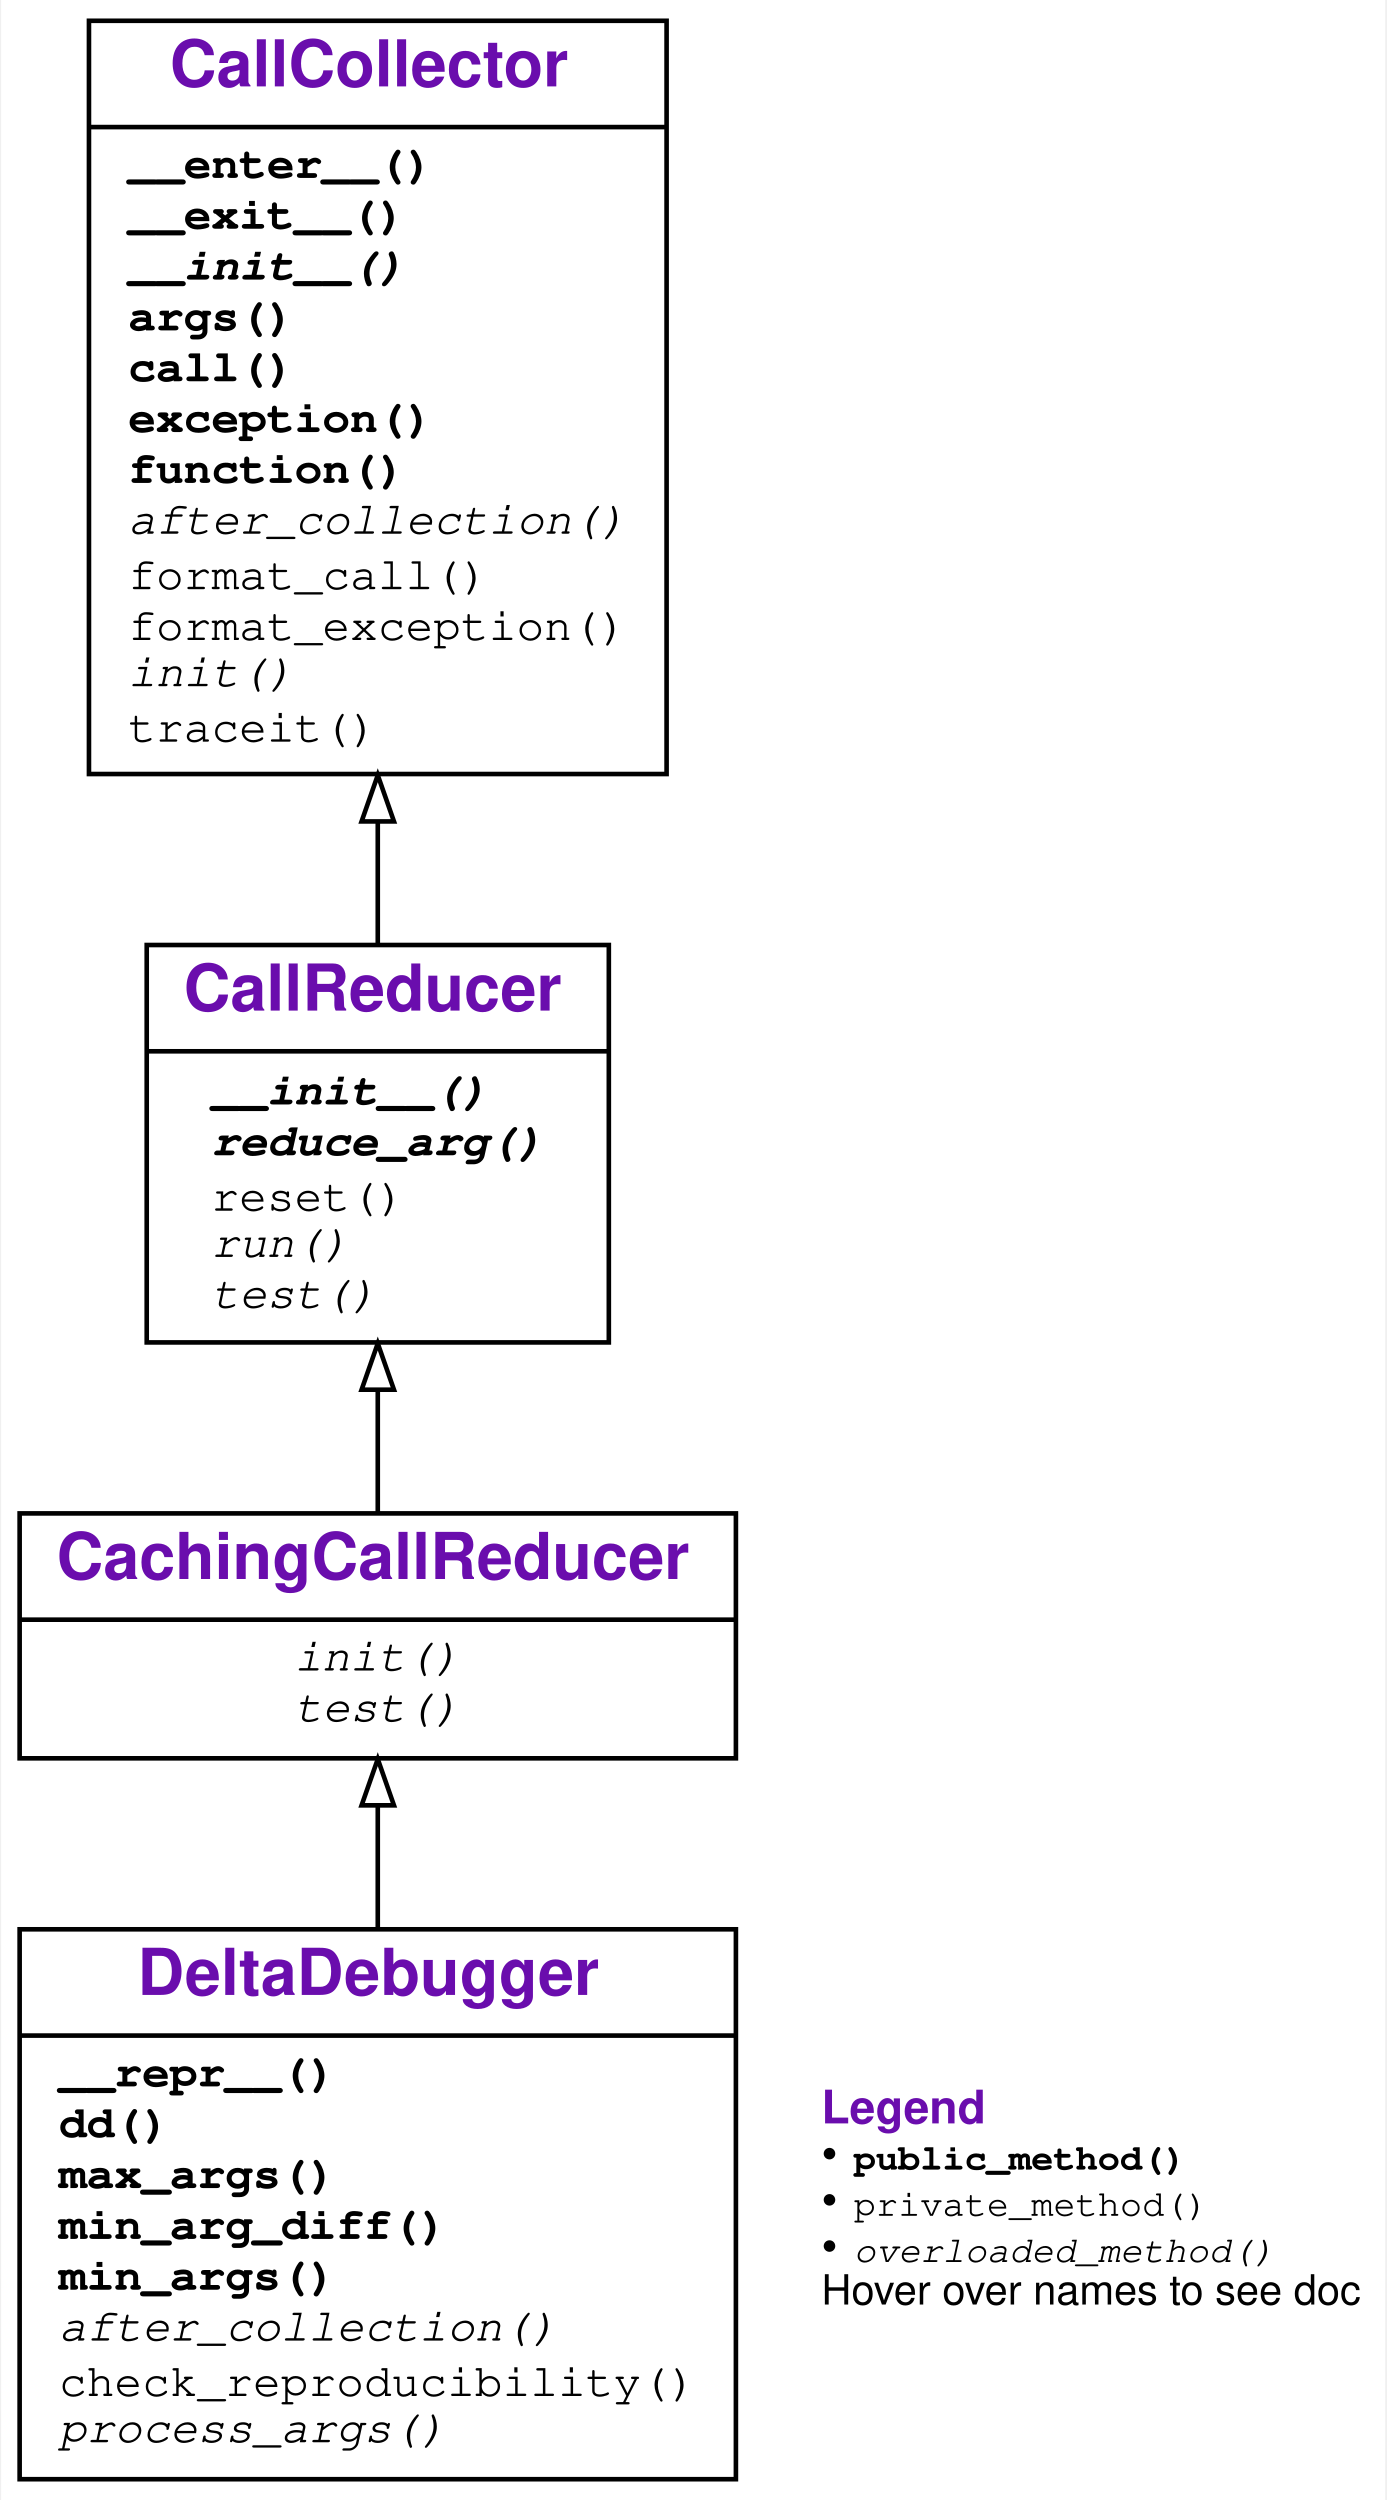
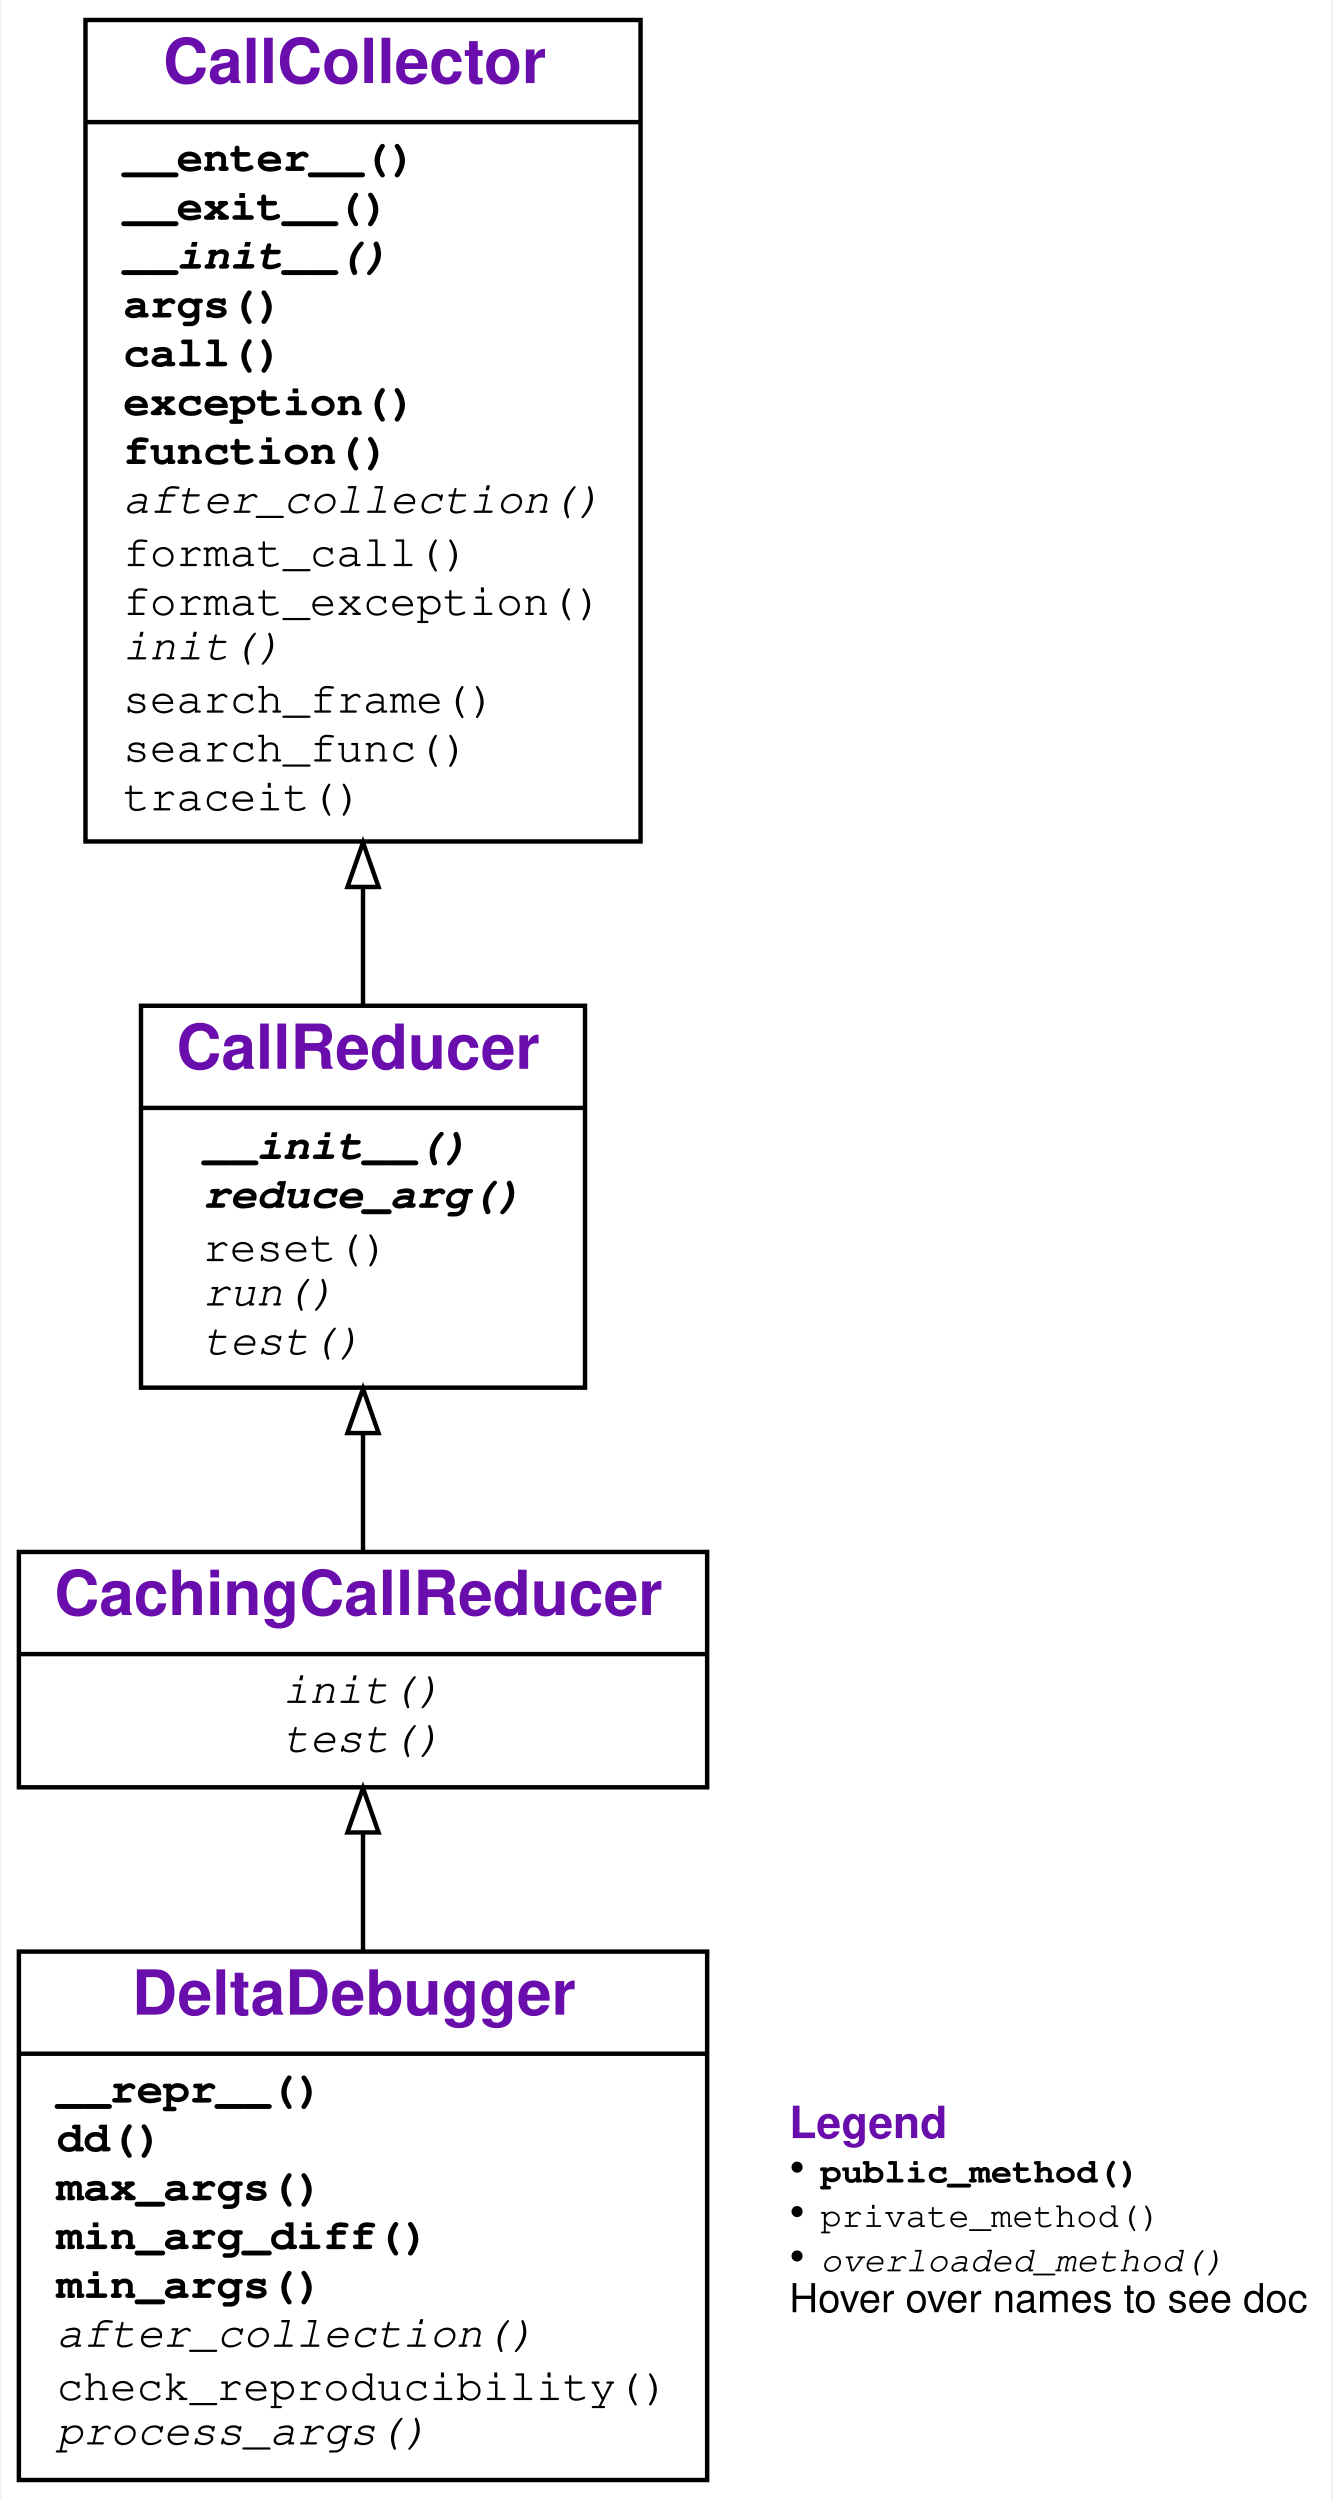
- <svg xmlns="http://www.w3.org/2000/svg" xmlns:xlink="http://www.w3.org/1999/xlink" width="300pt" height="541pt" viewBox="0.00 0.00 299.50 541.00">
-   <g id="graph0" class="graph" transform="scale(1 1) rotate(0) translate(4 537)">
+ <svg xmlns="http://www.w3.org/2000/svg" xmlns:xlink="http://www.w3.org/1999/xlink" width="300pt" height="563pt" viewBox="0.00 0.00 299.50 563.00">
+   <g id="graph0" class="graph" transform="scale(1 1) rotate(0) translate(4 559)">
    <g id="a_graph0">
      <a xlink:title="DeltaDebugger class hierarchy">
-         <polygon fill="#ffffff" stroke="transparent" points="-4,4 -4,-537 295.5,-537 295.5,4 -4,4" />
+         <polygon fill="#ffffff" stroke="transparent" points="-4,4 -4,-559 295.5,-559 295.5,4 -4,4" />
      </a>
    </g>
    <g id="node1" class="node">
      <g id="a_node1">
        <a xlink:href="#" xlink:title="class DeltaDebugger:&#10;Like CallReducer, but cache test outcomes.">
          <polygon fill="none" stroke="#000000" points="0,-.5 0,-119.5 155,-119.5 155,-.5 0,-.5" />
          <text text-anchor="start" x="25.5" y="-105.3" font-family="Raleway, Helvetica, Arial, sans-serif" font-weight="bold" font-size="14.00" fill="#6a0dad">DeltaDebugger</text>
          <polyline fill="none" stroke="#000000" points="0,-96.5 155,-96.5 " />
          <g id="a_node1_0">
            <a xlink:href="#" xlink:title="DeltaDebugger">
              <g id="a_node1_1">
                <a xlink:href="#" xlink:title="__repr__(self):&#10;Return a string representation of the minimized call.">
                  <text text-anchor="start" x="8.5" y="-85.5" font-family="'Fira Mono', 'Source Code Pro', 'Courier', monospace" font-weight="bold" font-size="10.00" fill="#000000">__repr__()</text>
                </a>
              </g>
              <g id="a_node1_2">
                <a xlink:href="#" xlink:title="dd(self, var_to_be_reduced, fail_args, mode='-'):&#10;General Delta Debugging.&#10;fail_args - a dict of (failure-inducing) function arguments;&#10;fail_args[var_to_be_reduced] - the input to apply dd on.&#10;mode tells how the algorithm should operate:&#10;'-': minimize input (ddmin),&#10;'+': maximizing input (ddmax),&#10;'+-': minimizing pass/fail difference (dd)&#10;Returns a triple (pass, fail, diff)&#10;with maximized passing input, minimized failing input,&#10;and their difference (elems in fail, but not in pass).">
                  <text text-anchor="start" x="8.5" y="-74.5" font-family="'Fira Mono', 'Source Code Pro', 'Courier', monospace" font-weight="bold" font-size="10.00" fill="#000000">dd()</text>
                </a>
              </g>
              <g id="a_node1_3">
                <a xlink:href="#" xlink:title="max_args(self):&#10;Return 1-maximal arguments.">
                  <text text-anchor="start" x="8.5" y="-63.5" font-family="'Fira Mono', 'Source Code Pro', 'Courier', monospace" font-weight="bold" font-size="10.00" fill="#000000">max_args()</text>
                </a>
              </g>
              <g id="a_node1_4">
                <a xlink:href="#" xlink:title="min_arg_diff(self):&#10;Return 1-minimal difference between arguments.">
                  <text text-anchor="start" x="8.5" y="-52.5" font-family="'Fira Mono', 'Source Code Pro', 'Courier', monospace" font-weight="bold" font-size="10.00" fill="#000000">min_arg_diff()</text>
                </a>
              </g>
              <g id="a_node1_5">
                <a xlink:href="#" xlink:title="min_args(self):&#10;Return 1-minimal arguments.">
                  <text text-anchor="start" x="8.5" y="-41.5" font-family="'Fira Mono', 'Source Code Pro', 'Courier', monospace" font-weight="bold" font-size="10.00" fill="#000000">min_args()</text>
                </a>
              </g>
              <g id="a_node1_6">
                <a xlink:href="#" xlink:title="after_collection(self):&#10;Called after collection. To be defined in subclasses.">
                  <text text-anchor="start" x="8.5" y="-30.5" font-family="'Fira Mono', 'Source Code Pro', 'Courier', monospace" font-style="italic" font-size="10.00" fill="#000000">after_collection()</text>
                </a>
              </g>
              <g id="a_node1_7">
                <a xlink:href="#" xlink:title="check_reproducibility(self)">
                  <text text-anchor="start" x="8.5" y="-18.5" font-family="'Fira Mono', 'Source Code Pro', 'Courier', monospace" font-size="10.00" fill="#000000">check_reproducibility()</text>
                </a>
              </g>
              <g id="a_node1_8">
                <a xlink:href="#" xlink:title="process_args(self, strategy, **strategy_args):&#10;Reduce all reducible arguments, using strategy(var, args).&#10;Can be overloaded in subclasses.">
                  <text text-anchor="start" x="8.5" y="-8.5" font-family="'Fira Mono', 'Source Code Pro', 'Courier', monospace" font-style="italic" font-size="10.00" fill="#000000">process_args()</text>
                </a>
              </g>
            </a>
          </g>
        </a>
      </g>
    </g>
    <g id="node2" class="node">
      <g id="a_node2">
        <a xlink:href="#" xlink:title="class CachingCallReducer:&#10;Like CallReducer, but cache test outcomes.">
          <polygon fill="none" stroke="#000000" points="0,-156.5 0,-209.5 155,-209.5 155,-156.5 0,-156.5" />
          <text text-anchor="start" x="8" y="-195.3" font-family="Raleway, Helvetica, Arial, sans-serif" font-weight="bold" font-size="14.00" fill="#6a0dad">CachingCallReducer</text>
          <polyline fill="none" stroke="#000000" points="0,-186.5 155,-186.5 " />
          <g id="a_node2_9">
            <a xlink:href="#" xlink:title="CachingCallReducer">
              <g id="a_node2_10">
                <a xlink:href="#" xlink:title="init(self):&#10;Reset for new collection.">
                  <text text-anchor="start" x="59.5" y="-175.5" font-family="'Fira Mono', 'Source Code Pro', 'Courier', monospace" font-style="italic" font-size="10.00" fill="#000000">init()</text>
                </a>
              </g>
              <g id="a_node2_11">
                <a xlink:href="#" xlink:title="test(self, args):&#10;Like run(), but also log detail and keep statistics.">
                  <text text-anchor="start" x="59.5" y="-164.5" font-family="'Fira Mono', 'Source Code Pro', 'Courier', monospace" font-style="italic" font-size="10.00" fill="#000000">test()</text>
                </a>
              </g>
            </a>
          </g>
        </a>
      </g>
    </g>
    <g id="edge1" class="edge">
      <path fill="none" stroke="#000000" d="M77.5,-119.698C77.5,-128.736 77.5,-137.826 77.5,-146.186" />
      <polygon fill="none" stroke="#000000" points="74,-146.326 77.5,-156.326 81,-146.326 74,-146.326" />
    </g>
    <g id="node3" class="node">
      <g id="a_node3">
        <a xlink:href="#" xlink:title="class CallReducer:&#10;Collect an exception-raising function call f().&#10;Use as `with CallCollector(): f()`">
          <polygon fill="none" stroke="#000000" points="27.5,-246.5 27.5,-332.5 127.5,-332.5 127.5,-246.5 27.5,-246.5" />
          <text text-anchor="start" x="35.5" y="-318.3" font-family="Raleway, Helvetica, Arial, sans-serif" font-weight="bold" font-size="14.00" fill="#6a0dad">CallReducer</text>
          <polyline fill="none" stroke="#000000" points="27.5,-309.5 127.5,-309.5 " />
          <g id="a_node3_12">
            <a xlink:href="#" xlink:title="CallReducer">
              <g id="a_node3_13">
                <a xlink:href="#" xlink:title="__init__(self, log=False):&#10;Initialize. If log is True, enable logging.">
                  <text text-anchor="start" x="41.5" y="-298" font-family="'Fira Mono', 'Source Code Pro', 'Courier', monospace" font-weight="bold" font-style="italic" font-size="10.00" fill="#000000">__init__()</text>
                </a>
              </g>
              <g id="a_node3_14">
                <a xlink:href="#" xlink:title="reduce_arg(self, var_to_be_reduced, args):&#10;Determine and return a minimal value for var_to_be_reduced.&#10;To be overloaded in subclasses.">
                  <text text-anchor="start" x="41.5" y="-287" font-family="'Fira Mono', 'Source Code Pro', 'Courier', monospace" font-weight="bold" font-style="italic" font-size="10.00" fill="#000000">reduce_arg()</text>
                </a>
              </g>
              <g id="a_node3_15">
                <a xlink:href="#" xlink:title="reset(self):&#10;Reset the number of tests.">
                  <text text-anchor="start" x="41.5" y="-275" font-family="'Fira Mono', 'Source Code Pro', 'Courier', monospace" font-size="10.00" fill="#000000">reset()</text>
                </a>
              </g>
              <g id="a_node3_16">
                <a xlink:href="#" xlink:title="run(self, args):&#10;Run collected function with args. Return&#10;* PASS if no exception occurred&#10;* FAIL if the collected exception occurred&#10;* UNRESOLVED if some other exception occurred.&#10;Not to be used directly; can be overloaded in subclasses.">
                  <text text-anchor="start" x="41.5" y="-265" font-family="'Fira Mono', 'Source Code Pro', 'Courier', monospace" font-style="italic" font-size="10.00" fill="#000000">run()</text>
                </a>
              </g>
              <g id="a_node3_17">
                <a xlink:href="#" xlink:title="test(self, args):&#10;Like run(), but also log detail and keep statistics.">
                  <text text-anchor="start" x="41.5" y="-254" font-family="'Fira Mono', 'Source Code Pro', 'Courier', monospace" font-style="italic" font-size="10.00" fill="#000000">test()</text>
                </a>
              </g>
            </a>
          </g>
        </a>
      </g>
    </g>
    <g id="edge2" class="edge">
      <path fill="none" stroke="#000000" d="M77.5,-209.6C77.5,-217.657 77.5,-226.812 77.5,-235.977" />
      <polygon fill="none" stroke="#000000" points="74,-236.271 77.5,-246.271 81,-236.271 74,-236.271" />
    </g>
    <g id="node4" class="node">
      <g id="a_node4">
        <a xlink:href="#" xlink:title="class CallCollector:&#10;Collect an exception-raising function call f().&#10;Use as `with CallCollector(): f()`">
-           <polygon fill="none" stroke="#000000" points="15,-369.5 15,-532.5 140,-532.5 140,-369.5 15,-369.5" />
-           <text text-anchor="start" x="32.5" y="-518.3" font-family="Raleway, Helvetica, Arial, sans-serif" font-weight="bold" font-size="14.00" fill="#6a0dad">CallCollector</text>
-           <polyline fill="none" stroke="#000000" points="15,-509.5 140,-509.5 " />
+           <polygon fill="none" stroke="#000000" points="15,-369.5 15,-554.5 140,-554.5 140,-369.5 15,-369.5" />
+           <text text-anchor="start" x="32.5" y="-540.3" font-family="Raleway, Helvetica, Arial, sans-serif" font-weight="bold" font-size="14.00" fill="#6a0dad">CallCollector</text>
+           <polyline fill="none" stroke="#000000" points="15,-531.5 140,-531.5 " />
          <g id="a_node4_18">
            <a xlink:href="#" xlink:title="CallCollector">
              <g id="a_node4_19">
                <a xlink:href="#" xlink:title="__enter__(self):&#10;Called at begin of `with` block. Turn tracing on.">
-                   <text text-anchor="start" x="23.5" y="-498.5" font-family="'Fira Mono', 'Source Code Pro', 'Courier', monospace" font-weight="bold" font-size="10.00" fill="#000000">__enter__()</text>
+                   <text text-anchor="start" x="23.5" y="-520.5" font-family="'Fira Mono', 'Source Code Pro', 'Courier', monospace" font-weight="bold" font-size="10.00" fill="#000000">__enter__()</text>
                </a>
              </g>
              <g id="a_node4_20">
                <a xlink:href="#" xlink:title="__exit__(self, exc_type, exc_value, traceback):&#10;Called at end of `with` block. Turn tracing off.">
-                   <text text-anchor="start" x="23.5" y="-487.5" font-family="'Fira Mono', 'Source Code Pro', 'Courier', monospace" font-weight="bold" font-size="10.00" fill="#000000">__exit__()</text>
+                   <text text-anchor="start" x="23.5" y="-509.5" font-family="'Fira Mono', 'Source Code Pro', 'Courier', monospace" font-weight="bold" font-size="10.00" fill="#000000">__exit__()</text>
                </a>
              </g>
              <g id="a_node4_21">
                <a xlink:href="#" xlink:title="__init__(self):&#10;Initialize collector">
-                   <text text-anchor="start" x="23.5" y="-476.5" font-family="'Fira Mono', 'Source Code Pro', 'Courier', monospace" font-weight="bold" font-style="italic" font-size="10.00" fill="#000000">__init__()</text>
+                   <text text-anchor="start" x="23.5" y="-498.5" font-family="'Fira Mono', 'Source Code Pro', 'Courier', monospace" font-weight="bold" font-style="italic" font-size="10.00" fill="#000000">__init__()</text>
                </a>
              </g>
              <g id="a_node4_22">
                <a xlink:href="#" xlink:title="args(self):&#10;Return the dictionary of collected arguments.">
-                   <text text-anchor="start" x="23.5" y="-465.5" font-family="'Fira Mono', 'Source Code Pro', 'Courier', monospace" font-weight="bold" font-size="10.00" fill="#000000">args()</text>
+                   <text text-anchor="start" x="23.5" y="-487.5" font-family="'Fira Mono', 'Source Code Pro', 'Courier', monospace" font-weight="bold" font-size="10.00" fill="#000000">args()</text>
                </a>
              </g>
              <g id="a_node4_23">
                <a xlink:href="#" xlink:title="call(self, new_args=None):&#10;Call collected function. If new_args is given,&#10;override arguments from its {var: value} entries.">
-                   <text text-anchor="start" x="23.5" y="-454.5" font-family="'Fira Mono', 'Source Code Pro', 'Courier', monospace" font-weight="bold" font-size="10.00" fill="#000000">call()</text>
+                   <text text-anchor="start" x="23.5" y="-476.5" font-family="'Fira Mono', 'Source Code Pro', 'Courier', monospace" font-weight="bold" font-size="10.00" fill="#000000">call()</text>
                </a>
              </g>
              <g id="a_node4_24">
                <a xlink:href="#" xlink:title="exception(self):&#10;Return the exception produced.">
-                   <text text-anchor="start" x="23.5" y="-443.5" font-family="'Fira Mono', 'Source Code Pro', 'Courier', monospace" font-weight="bold" font-size="10.00" fill="#000000">exception()</text>
+                   <text text-anchor="start" x="23.5" y="-465.5" font-family="'Fira Mono', 'Source Code Pro', 'Courier', monospace" font-weight="bold" font-size="10.00" fill="#000000">exception()</text>
                </a>
              </g>
              <g id="a_node4_25">
                <a xlink:href="#" xlink:title="function(self):&#10;Return the function called.">
-                   <text text-anchor="start" x="23.5" y="-432.5" font-family="'Fira Mono', 'Source Code Pro', 'Courier', monospace" font-weight="bold" font-size="10.00" fill="#000000">function()</text>
+                   <text text-anchor="start" x="23.5" y="-454.5" font-family="'Fira Mono', 'Source Code Pro', 'Courier', monospace" font-weight="bold" font-size="10.00" fill="#000000">function()</text>
                </a>
              </g>
              <g id="a_node4_26">
                <a xlink:href="#" xlink:title="after_collection(self):&#10;Called after collection. To be defined in subclasses.">
-                   <text text-anchor="start" x="23.5" y="-421.5" font-family="'Fira Mono', 'Source Code Pro', 'Courier', monospace" font-style="italic" font-size="10.00" fill="#000000">after_collection()</text>
+                   <text text-anchor="start" x="23.5" y="-443.5" font-family="'Fira Mono', 'Source Code Pro', 'Courier', monospace" font-style="italic" font-size="10.00" fill="#000000">after_collection()</text>
                </a>
              </g>
              <g id="a_node4_27">
                <a xlink:href="#" xlink:title="format_call(self, args=None):&#10;Return a string representing a call of the function with given args.">
-                   <text text-anchor="start" x="23.5" y="-409.5" font-family="'Fira Mono', 'Source Code Pro', 'Courier', monospace" font-size="10.00" fill="#000000">format_call()</text>
+                   <text text-anchor="start" x="23.5" y="-431.5" font-family="'Fira Mono', 'Source Code Pro', 'Courier', monospace" font-size="10.00" fill="#000000">format_call()</text>
                </a>
              </g>
              <g id="a_node4_28">
                <a xlink:href="#" xlink:title="format_exception(self, exc=None):&#10;Return a string representing the given exception.">
-                   <text text-anchor="start" x="23.5" y="-398.5" font-family="'Fira Mono', 'Source Code Pro', 'Courier', monospace" font-size="10.00" fill="#000000">format_exception()</text>
+                   <text text-anchor="start" x="23.5" y="-420.5" font-family="'Fira Mono', 'Source Code Pro', 'Courier', monospace" font-size="10.00" fill="#000000">format_exception()</text>
                </a>
              </g>
              <g id="a_node4_29">
                <a xlink:href="#" xlink:title="init(self):&#10;Reset for new collection.">
-                   <text text-anchor="start" x="23.5" y="-388.5" font-family="'Fira Mono', 'Source Code Pro', 'Courier', monospace" font-style="italic" font-size="10.00" fill="#000000">init()</text>
+                   <text text-anchor="start" x="23.5" y="-410.5" font-family="'Fira Mono', 'Source Code Pro', 'Courier', monospace" font-style="italic" font-size="10.00" fill="#000000">init()</text>
                </a>
              </g>
              <g id="a_node4_30">
+                 <a xlink:href="#" xlink:title="search_frame(self, name, frame):&#10;Return a pair (`frame`, `item`)&#10;in which the function `name` is defined as `item`.">
+                   <text text-anchor="start" x="23.5" y="-398.5" font-family="'Fira Mono', 'Source Code Pro', 'Courier', monospace" font-size="10.00" fill="#000000">search_frame()</text>
+                 </a>
+               </g>
+               <g id="a_node4_31">
+                 <a xlink:href="#" xlink:title="search_func(self, name, frame):&#10;Search in callers for a definition of the function `name`">
+                   <text text-anchor="start" x="23.5" y="-387.5" font-family="'Fira Mono', 'Source Code Pro', 'Courier', monospace" font-size="10.00" fill="#000000">search_func()</text>
+                 </a>
+               </g>
+               <g id="a_node4_32">
                <a xlink:href="#" xlink:title="traceit(self, frame, event, arg):&#10;Tracing function. Collect first call, then turn tracing off.">
                  <text text-anchor="start" x="23.5" y="-376.5" font-family="'Fira Mono', 'Source Code Pro', 'Courier', monospace" font-size="10.00" fill="#000000">traceit()</text>
                </a>
              </g>
            </a>
          </g>
        </a>
      </g>
    </g>
    <g id="edge3" class="edge">
-       <path fill="none" stroke="#000000" d="M77.5,-332.779C77.5,-341.082 77.5,-350.063 77.5,-359.238" />
-       <polygon fill="none" stroke="#000000" points="74,-359.246 77.5,-369.246 81,-359.247 74,-359.246" />
+       <path fill="none" stroke="#000000" d="M77.5,-332.584C77.5,-340.865 77.5,-349.862 77.5,-359.124" />
+       <polygon fill="none" stroke="#000000" points="74,-359.258 77.5,-369.258 81,-359.258 74,-359.258" />
    </g>
    <g id="node5" class="node">
      <text text-anchor="start" x="173.5" y="-77.5" font-family="Raleway, Helvetica, Arial, sans-serif" font-weight="bold" font-size="10.00" fill="#6a0dad">Legend</text>
      <text text-anchor="start" x="173.5" y="-67.5" font-family="Raleway, Helvetica, Arial, sans-serif" font-size="10.00" fill="#000000">• </text>
      <text text-anchor="start" x="180.5" y="-67.5" font-family="'Fira Mono', 'Source Code Pro', 'Courier', monospace" font-weight="bold" font-size="8.00" fill="#000000">public_method()</text>
      <text text-anchor="start" x="173.5" y="-57.5" font-family="Raleway, Helvetica, Arial, sans-serif" font-size="10.00" fill="#000000">• </text>
      <text text-anchor="start" x="180.5" y="-57.5" font-family="'Fira Mono', 'Source Code Pro', 'Courier', monospace" font-size="8.00" fill="#000000">private_method()</text>
      <text text-anchor="start" x="173.5" y="-47.5" font-family="Raleway, Helvetica, Arial, sans-serif" font-size="10.00" fill="#000000">• </text>
      <text text-anchor="start" x="180.5" y="-47.5" font-family="'Fira Mono', 'Source Code Pro', 'Courier', monospace" font-style="italic" font-size="8.00" fill="#000000">overloaded_method()</text>
      <text text-anchor="start" x="173.5" y="-38.3" font-family="Helvetica,sans-Serif" font-size="9.00" fill="#000000">Hover over names to see doc</text>
    </g>
  </g>
</svg>
